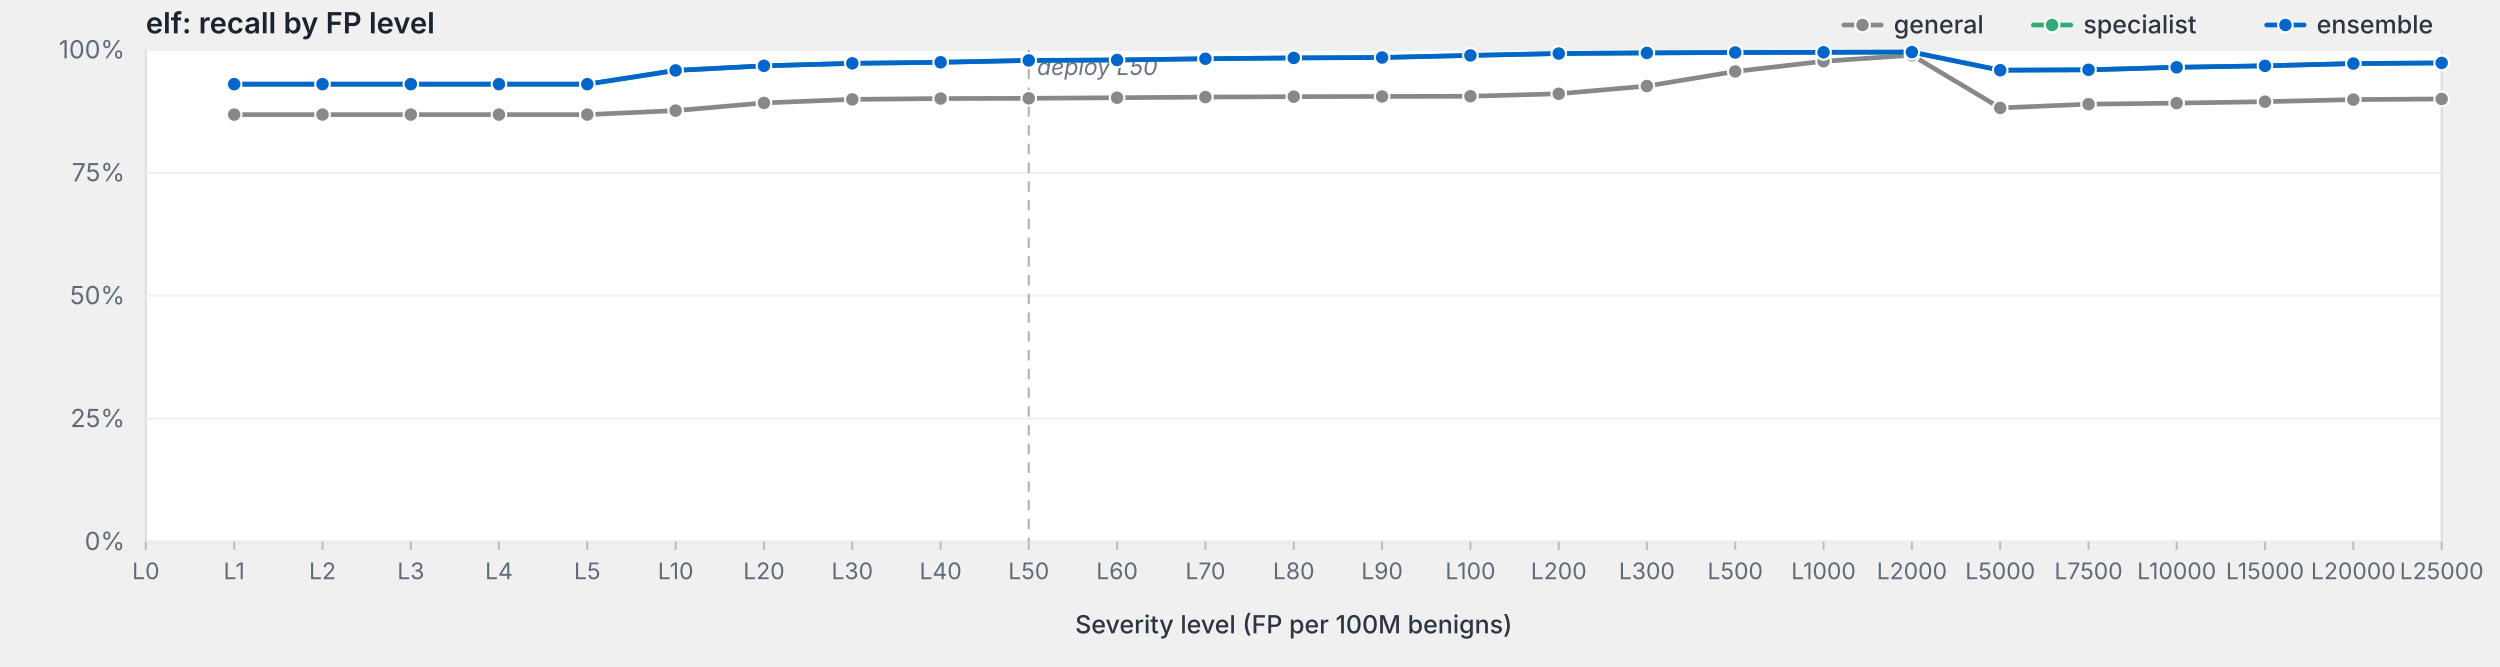
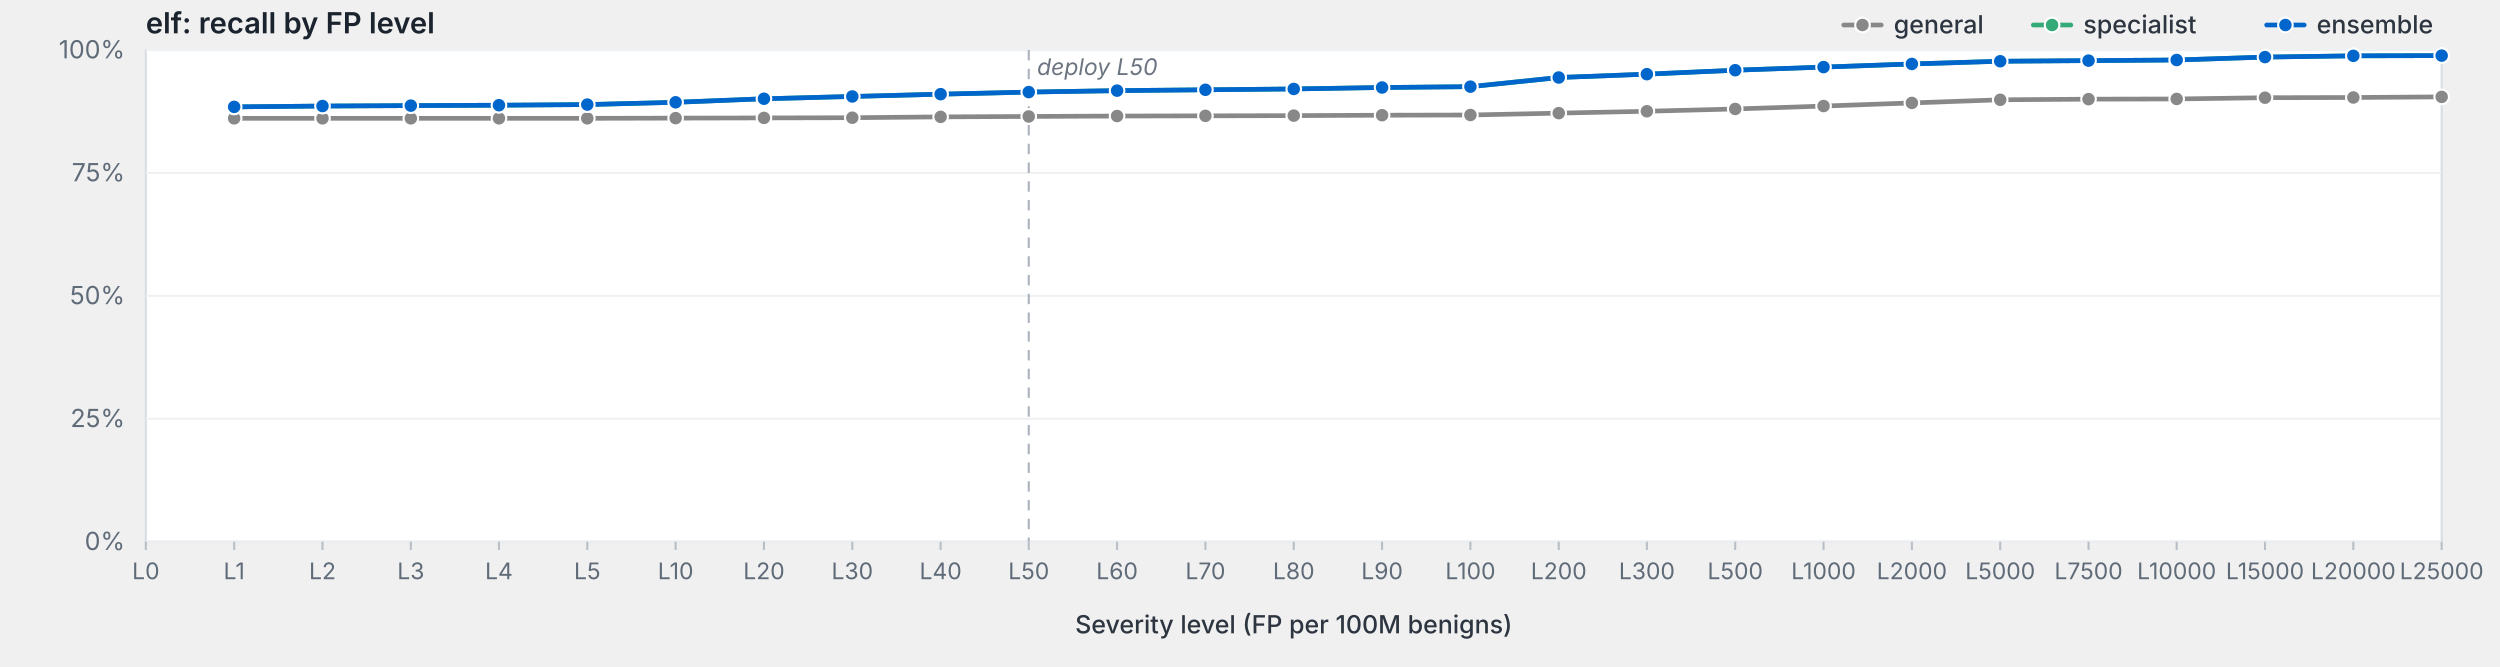
<svg xmlns="http://www.w3.org/2000/svg" viewBox="0 0 1200 320" width="1200" height="320" preserveAspectRatio="xMidYMid meet" role="img" aria-label="elf: recall by FP level">
  <style>svg { background: #fdfdfd; }.frame { fill: #fff; stroke: #d8dde3; stroke-width: 1; }.grid { stroke: #eef0f3; stroke-width: 1; }.tick { stroke: #b8bfc7; stroke-width: 1; }.axis-label { fill: #5f6b78; font-family: -apple-system, BlinkMacSystemFont, "Segoe UI", system-ui, sans-serif; font-size: 12px; }.x-label { fill: #5f6b78; font-family: -apple-system, BlinkMacSystemFont, "Segoe UI", system-ui, sans-serif; font-size: 11px; }.axis-title { fill: #2d3540; font-family: -apple-system, BlinkMacSystemFont, "Segoe UI", system-ui, sans-serif; font-size: 12px; font-weight: 500; }.title { fill: #1a232e; font-family: -apple-system, BlinkMacSystemFont, "Segoe UI", system-ui, sans-serif; font-size: 14px; font-weight: 600; }.deploy-marker { stroke: #aab2bd; stroke-width: 1; stroke-dasharray: 5,4; }.deploy-label { fill: #6b7480; font-family: -apple-system, BlinkMacSystemFont, "Segoe UI", system-ui, sans-serif; font-size: 11px; font-style: italic; }.curve { fill: none; stroke-width: 2.25; stroke-linejoin: round; stroke-linecap: round; }.marker { stroke: #fff; stroke-width: 1; }.legend-text { fill: #2d3540; font-family: -apple-system, BlinkMacSystemFont, "Segoe UI", system-ui, sans-serif; font-size: 12px; font-weight: 500; }</style>
  <text class="title" x="70" y="16">elf: recall by FP level</text>
  <rect class="frame" x="70" y="24" width="1102" height="236" />
  <line class="grid" x1="70" y1="260.0" x2="1172" y2="260.0" />
  <text class="axis-label" x="60" y="264.0" text-anchor="end">0%</text>
  <line class="grid" x1="70" y1="201.0" x2="1172" y2="201.0" />
  <text class="axis-label" x="60" y="205.0" text-anchor="end">25%</text>
  <line class="grid" x1="70" y1="142.0" x2="1172" y2="142.0" />
  <text class="axis-label" x="60" y="146.0" text-anchor="end">50%</text>
  <line class="grid" x1="70" y1="83.0" x2="1172" y2="83.0" />
  <text class="axis-label" x="60" y="87.0" text-anchor="end">75%</text>
  <line class="grid" x1="70" y1="24.0" x2="1172" y2="24.0" />
  <text class="axis-label" x="60" y="28.0" text-anchor="end">100%</text>
  <line class="deploy-marker" x1="493.8" y1="24" x2="493.8" y2="260" />
  <text class="deploy-label" x="497.8" y="36" text-anchor="start">deploy L50</text>
  <line class="tick" x1="70.0" y1="260" x2="70.0" y2="264" />
  <text class="x-label" x="70.0" y="278" text-anchor="middle">L0</text>
  <line class="tick" x1="112.4" y1="260" x2="112.4" y2="264" />
  <text class="x-label" x="112.4" y="278" text-anchor="middle">L1</text>
  <line class="tick" x1="154.8" y1="260" x2="154.8" y2="264" />
  <text class="x-label" x="154.8" y="278" text-anchor="middle">L2</text>
  <line class="tick" x1="197.2" y1="260" x2="197.2" y2="264" />
  <text class="x-label" x="197.2" y="278" text-anchor="middle">L3</text>
  <line class="tick" x1="239.5" y1="260" x2="239.5" y2="264" />
  <text class="x-label" x="239.5" y="278" text-anchor="middle">L4</text>
  <line class="tick" x1="281.9" y1="260" x2="281.9" y2="264" />
  <text class="x-label" x="281.9" y="278" text-anchor="middle">L5</text>
  <line class="tick" x1="324.3" y1="260" x2="324.3" y2="264" />
  <text class="x-label" x="324.3" y="278" text-anchor="middle">L10</text>
  <line class="tick" x1="366.7" y1="260" x2="366.7" y2="264" />
  <text class="x-label" x="366.7" y="278" text-anchor="middle">L20</text>
  <line class="tick" x1="409.1" y1="260" x2="409.1" y2="264" />
  <text class="x-label" x="409.1" y="278" text-anchor="middle">L30</text>
  <line class="tick" x1="451.5" y1="260" x2="451.5" y2="264" />
  <text class="x-label" x="451.5" y="278" text-anchor="middle">L40</text>
  <line class="tick" x1="493.8" y1="260" x2="493.8" y2="264" />
  <text class="x-label" x="493.8" y="278" text-anchor="middle">L50</text>
  <line class="tick" x1="536.2" y1="260" x2="536.2" y2="264" />
  <text class="x-label" x="536.2" y="278" text-anchor="middle">L60</text>
  <line class="tick" x1="578.6" y1="260" x2="578.6" y2="264" />
  <text class="x-label" x="578.6" y="278" text-anchor="middle">L70</text>
  <line class="tick" x1="621.0" y1="260" x2="621.0" y2="264" />
  <text class="x-label" x="621.0" y="278" text-anchor="middle">L80</text>
  <line class="tick" x1="663.4" y1="260" x2="663.4" y2="264" />
  <text class="x-label" x="663.4" y="278" text-anchor="middle">L90</text>
  <line class="tick" x1="705.8" y1="260" x2="705.8" y2="264" />
  <text class="x-label" x="705.8" y="278" text-anchor="middle">L100</text>
  <line class="tick" x1="748.2" y1="260" x2="748.2" y2="264" />
  <text class="x-label" x="748.2" y="278" text-anchor="middle">L200</text>
  <line class="tick" x1="790.5" y1="260" x2="790.5" y2="264" />
  <text class="x-label" x="790.5" y="278" text-anchor="middle">L300</text>
  <line class="tick" x1="832.9" y1="260" x2="832.9" y2="264" />
  <text class="x-label" x="832.9" y="278" text-anchor="middle">L500</text>
  <line class="tick" x1="875.3" y1="260" x2="875.3" y2="264" />
  <text class="x-label" x="875.3" y="278" text-anchor="middle">L1000</text>
  <line class="tick" x1="917.7" y1="260" x2="917.7" y2="264" />
  <text class="x-label" x="917.7" y="278" text-anchor="middle">L2000</text>
  <line class="tick" x1="960.1" y1="260" x2="960.1" y2="264" />
  <text class="x-label" x="960.1" y="278" text-anchor="middle">L5000</text>
  <line class="tick" x1="1002.5" y1="260" x2="1002.5" y2="264" />
  <text class="x-label" x="1002.5" y="278" text-anchor="middle">L7500</text>
  <line class="tick" x1="1044.8" y1="260" x2="1044.8" y2="264" />
  <text class="x-label" x="1044.8" y="278" text-anchor="middle">L10000</text>
  <line class="tick" x1="1087.2" y1="260" x2="1087.2" y2="264" />
  <text class="x-label" x="1087.2" y="278" text-anchor="middle">L15000</text>
  <line class="tick" x1="1129.6" y1="260" x2="1129.6" y2="264" />
  <text class="x-label" x="1129.6" y="278" text-anchor="middle">L20000</text>
  <line class="tick" x1="1172.0" y1="260" x2="1172.0" y2="264" />
  <text class="x-label" x="1172.0" y="278" text-anchor="middle">L25000</text>
  <text class="axis-title" x="621.0" y="304" text-anchor="middle">Severity level (FP per 100M benigns)</text>
-   <path class="curve" d="M112.4,55.0 L154.8,55.0 L197.2,55.0 L239.5,55.0 L281.9,55.0 L324.3,53.1 L366.7,49.4 L409.1,47.7 L451.5,47.3 L493.8,47.2 L536.2,46.9 L578.6,46.6 L621.0,46.4 L663.4,46.3 L705.8,46.2 L748.2,45.0 L790.5,41.3 L832.9,34.3 L875.3,29.4 L917.7,26.5 L960.1,51.8 L1002.5,50.0 L1044.8,49.5 L1087.2,48.8 L1129.6,47.8 L1172.0,47.5" stroke="#888" />
-   <circle class="marker" cx="112.4" cy="55.0" r="3.5" fill="#888" />
-   <circle class="marker" cx="154.8" cy="55.0" r="3.5" fill="#888" />
-   <circle class="marker" cx="197.2" cy="55.0" r="3.5" fill="#888" />
-   <circle class="marker" cx="239.5" cy="55.0" r="3.5" fill="#888" />
-   <circle class="marker" cx="281.9" cy="55.0" r="3.5" fill="#888" />
-   <circle class="marker" cx="324.3" cy="53.1" r="3.5" fill="#888" />
-   <circle class="marker" cx="366.7" cy="49.4" r="3.5" fill="#888" />
-   <circle class="marker" cx="409.1" cy="47.7" r="3.5" fill="#888" />
-   <circle class="marker" cx="451.5" cy="47.3" r="3.5" fill="#888" />
-   <circle class="marker" cx="493.8" cy="47.2" r="3.5" fill="#888" />
-   <circle class="marker" cx="536.2" cy="46.9" r="3.5" fill="#888" />
-   <circle class="marker" cx="578.6" cy="46.6" r="3.5" fill="#888" />
-   <circle class="marker" cx="621.0" cy="46.4" r="3.5" fill="#888" />
-   <circle class="marker" cx="663.4" cy="46.3" r="3.5" fill="#888" />
-   <circle class="marker" cx="705.8" cy="46.2" r="3.5" fill="#888" />
-   <circle class="marker" cx="748.2" cy="45.0" r="3.5" fill="#888" />
-   <circle class="marker" cx="790.5" cy="41.3" r="3.5" fill="#888" />
-   <circle class="marker" cx="832.9" cy="34.3" r="3.5" fill="#888" />
-   <circle class="marker" cx="875.3" cy="29.4" r="3.5" fill="#888" />
-   <circle class="marker" cx="917.7" cy="26.5" r="3.5" fill="#888" />
-   <circle class="marker" cx="960.1" cy="51.8" r="3.5" fill="#888" />
-   <circle class="marker" cx="1002.5" cy="50.0" r="3.5" fill="#888" />
-   <circle class="marker" cx="1044.8" cy="49.5" r="3.5" fill="#888" />
-   <circle class="marker" cx="1087.2" cy="48.8" r="3.5" fill="#888" />
-   <circle class="marker" cx="1129.6" cy="47.8" r="3.5" fill="#888" />
-   <circle class="marker" cx="1172.0" cy="47.5" r="3.5" fill="#888" />
-   <path class="curve" d="M112.4,40.4 L154.8,40.4 L197.2,40.4 L239.5,40.4 L281.9,40.4 L324.3,33.8 L366.7,31.6 L409.1,30.4 L451.5,29.9 L493.8,29.0 L536.2,28.8 L578.6,28.2 L621.0,27.8 L663.4,27.6 L705.8,26.6 L748.2,25.7 L790.5,25.4 L832.9,25.2 L875.3,25.1 L917.7,25.0 L960.1,33.7 L1002.5,33.5 L1044.8,32.3 L1087.2,31.6 L1129.6,30.5 L1172.0,30.2" stroke="#3a7" />
-   <circle class="marker" cx="112.4" cy="40.4" r="3.5" fill="#3a7" />
-   <circle class="marker" cx="154.8" cy="40.4" r="3.5" fill="#3a7" />
-   <circle class="marker" cx="197.2" cy="40.4" r="3.5" fill="#3a7" />
-   <circle class="marker" cx="239.5" cy="40.4" r="3.5" fill="#3a7" />
-   <circle class="marker" cx="281.9" cy="40.4" r="3.5" fill="#3a7" />
-   <circle class="marker" cx="324.3" cy="33.8" r="3.5" fill="#3a7" />
-   <circle class="marker" cx="366.7" cy="31.6" r="3.5" fill="#3a7" />
-   <circle class="marker" cx="409.1" cy="30.4" r="3.5" fill="#3a7" />
-   <circle class="marker" cx="451.5" cy="29.9" r="3.5" fill="#3a7" />
-   <circle class="marker" cx="493.8" cy="29.0" r="3.5" fill="#3a7" />
-   <circle class="marker" cx="536.2" cy="28.8" r="3.5" fill="#3a7" />
-   <circle class="marker" cx="578.6" cy="28.2" r="3.5" fill="#3a7" />
-   <circle class="marker" cx="621.0" cy="27.8" r="3.5" fill="#3a7" />
-   <circle class="marker" cx="663.4" cy="27.6" r="3.5" fill="#3a7" />
-   <circle class="marker" cx="705.8" cy="26.6" r="3.5" fill="#3a7" />
-   <circle class="marker" cx="748.2" cy="25.7" r="3.5" fill="#3a7" />
-   <circle class="marker" cx="790.5" cy="25.4" r="3.5" fill="#3a7" />
-   <circle class="marker" cx="832.9" cy="25.2" r="3.5" fill="#3a7" />
-   <circle class="marker" cx="875.3" cy="25.1" r="3.5" fill="#3a7" />
-   <circle class="marker" cx="917.7" cy="25.0" r="3.5" fill="#3a7" />
-   <circle class="marker" cx="960.1" cy="33.7" r="3.5" fill="#3a7" />
-   <circle class="marker" cx="1002.5" cy="33.5" r="3.5" fill="#3a7" />
-   <circle class="marker" cx="1044.8" cy="32.3" r="3.5" fill="#3a7" />
-   <circle class="marker" cx="1087.2" cy="31.6" r="3.5" fill="#3a7" />
-   <circle class="marker" cx="1129.6" cy="30.5" r="3.5" fill="#3a7" />
-   <circle class="marker" cx="1172.0" cy="30.2" r="3.5" fill="#3a7" />
-   <path class="curve" d="M112.4,40.4 L154.8,40.4 L197.2,40.4 L239.5,40.4 L281.9,40.4 L324.3,33.8 L366.7,31.6 L409.1,30.4 L451.5,29.9 L493.8,29.0 L536.2,28.8 L578.6,28.2 L621.0,27.8 L663.4,27.6 L705.8,26.6 L748.2,25.7 L790.5,25.4 L832.9,25.2 L875.3,25.1 L917.7,25.0 L960.1,33.7 L1002.5,33.5 L1044.8,32.3 L1087.2,31.6 L1129.6,30.5 L1172.0,30.2" stroke="#06c" />
-   <circle class="marker" cx="112.4" cy="40.4" r="3.5" fill="#06c" />
-   <circle class="marker" cx="154.8" cy="40.4" r="3.5" fill="#06c" />
-   <circle class="marker" cx="197.2" cy="40.4" r="3.5" fill="#06c" />
-   <circle class="marker" cx="239.5" cy="40.4" r="3.5" fill="#06c" />
-   <circle class="marker" cx="281.9" cy="40.4" r="3.5" fill="#06c" />
-   <circle class="marker" cx="324.3" cy="33.8" r="3.5" fill="#06c" />
-   <circle class="marker" cx="366.7" cy="31.6" r="3.5" fill="#06c" />
-   <circle class="marker" cx="409.1" cy="30.4" r="3.5" fill="#06c" />
-   <circle class="marker" cx="451.5" cy="29.9" r="3.5" fill="#06c" />
-   <circle class="marker" cx="493.8" cy="29.0" r="3.5" fill="#06c" />
-   <circle class="marker" cx="536.2" cy="28.8" r="3.5" fill="#06c" />
-   <circle class="marker" cx="578.6" cy="28.2" r="3.5" fill="#06c" />
-   <circle class="marker" cx="621.0" cy="27.8" r="3.5" fill="#06c" />
-   <circle class="marker" cx="663.4" cy="27.6" r="3.5" fill="#06c" />
-   <circle class="marker" cx="705.8" cy="26.6" r="3.5" fill="#06c" />
-   <circle class="marker" cx="748.2" cy="25.7" r="3.5" fill="#06c" />
-   <circle class="marker" cx="790.5" cy="25.4" r="3.5" fill="#06c" />
-   <circle class="marker" cx="832.9" cy="25.2" r="3.5" fill="#06c" />
-   <circle class="marker" cx="875.3" cy="25.1" r="3.5" fill="#06c" />
-   <circle class="marker" cx="917.7" cy="25.0" r="3.5" fill="#06c" />
-   <circle class="marker" cx="960.1" cy="33.7" r="3.5" fill="#06c" />
-   <circle class="marker" cx="1002.5" cy="33.5" r="3.5" fill="#06c" />
-   <circle class="marker" cx="1044.8" cy="32.3" r="3.5" fill="#06c" />
-   <circle class="marker" cx="1087.2" cy="31.6" r="3.5" fill="#06c" />
-   <circle class="marker" cx="1129.6" cy="30.5" r="3.5" fill="#06c" />
-   <circle class="marker" cx="1172.0" cy="30.2" r="3.5" fill="#06c" />
+   <path class="curve" d="M112.4,56.8 L154.8,56.8 L197.2,56.8 L239.5,56.8 L281.9,56.8 L324.3,56.7 L366.7,56.6 L409.1,56.5 L451.5,56.1 L493.8,55.9 L536.2,55.7 L578.6,55.6 L621.0,55.5 L663.4,55.3 L705.8,55.2 L748.2,54.3 L790.5,53.4 L832.9,52.3 L875.3,50.9 L917.7,49.4 L960.1,47.9 L1002.5,47.6 L1044.8,47.5 L1087.2,46.9 L1129.6,46.8 L1172.0,46.5" stroke="#888" />
+   <circle class="marker" cx="112.4" cy="56.8" r="3.5" fill="#888" />
+   <circle class="marker" cx="154.8" cy="56.8" r="3.5" fill="#888" />
+   <circle class="marker" cx="197.2" cy="56.8" r="3.5" fill="#888" />
+   <circle class="marker" cx="239.5" cy="56.8" r="3.5" fill="#888" />
+   <circle class="marker" cx="281.9" cy="56.8" r="3.5" fill="#888" />
+   <circle class="marker" cx="324.3" cy="56.7" r="3.5" fill="#888" />
+   <circle class="marker" cx="366.7" cy="56.6" r="3.5" fill="#888" />
+   <circle class="marker" cx="409.1" cy="56.5" r="3.5" fill="#888" />
+   <circle class="marker" cx="451.5" cy="56.1" r="3.5" fill="#888" />
+   <circle class="marker" cx="493.8" cy="55.9" r="3.5" fill="#888" />
+   <circle class="marker" cx="536.2" cy="55.7" r="3.5" fill="#888" />
+   <circle class="marker" cx="578.6" cy="55.6" r="3.5" fill="#888" />
+   <circle class="marker" cx="621.0" cy="55.5" r="3.5" fill="#888" />
+   <circle class="marker" cx="663.4" cy="55.3" r="3.5" fill="#888" />
+   <circle class="marker" cx="705.8" cy="55.2" r="3.5" fill="#888" />
+   <circle class="marker" cx="748.2" cy="54.3" r="3.5" fill="#888" />
+   <circle class="marker" cx="790.5" cy="53.4" r="3.5" fill="#888" />
+   <circle class="marker" cx="832.9" cy="52.3" r="3.5" fill="#888" />
+   <circle class="marker" cx="875.3" cy="50.9" r="3.5" fill="#888" />
+   <circle class="marker" cx="917.7" cy="49.4" r="3.5" fill="#888" />
+   <circle class="marker" cx="960.1" cy="47.9" r="3.5" fill="#888" />
+   <circle class="marker" cx="1002.5" cy="47.6" r="3.5" fill="#888" />
+   <circle class="marker" cx="1044.8" cy="47.5" r="3.5" fill="#888" />
+   <circle class="marker" cx="1087.2" cy="46.9" r="3.5" fill="#888" />
+   <circle class="marker" cx="1129.6" cy="46.8" r="3.5" fill="#888" />
+   <circle class="marker" cx="1172.0" cy="46.5" r="3.5" fill="#888" />
+   <path class="curve" d="M112.4,51.3 L154.8,50.9 L197.2,50.7 L239.5,50.5 L281.9,50.2 L324.3,49.1 L366.7,47.4 L409.1,46.3 L451.5,45.2 L493.8,44.2 L536.2,43.5 L578.6,43.1 L621.0,42.7 L663.4,42.0 L705.8,41.6 L748.2,37.2 L790.5,35.6 L832.9,33.7 L875.3,32.2 L917.7,30.7 L960.1,29.4 L1002.5,29.1 L1044.8,28.8 L1087.2,27.4 L1129.6,26.8 L1172.0,26.7" stroke="#3a7" />
+   <circle class="marker" cx="112.4" cy="51.3" r="3.5" fill="#3a7" />
+   <circle class="marker" cx="154.8" cy="50.9" r="3.5" fill="#3a7" />
+   <circle class="marker" cx="197.2" cy="50.7" r="3.5" fill="#3a7" />
+   <circle class="marker" cx="239.5" cy="50.5" r="3.5" fill="#3a7" />
+   <circle class="marker" cx="281.9" cy="50.2" r="3.5" fill="#3a7" />
+   <circle class="marker" cx="324.3" cy="49.1" r="3.5" fill="#3a7" />
+   <circle class="marker" cx="366.7" cy="47.4" r="3.5" fill="#3a7" />
+   <circle class="marker" cx="409.1" cy="46.3" r="3.5" fill="#3a7" />
+   <circle class="marker" cx="451.5" cy="45.2" r="3.5" fill="#3a7" />
+   <circle class="marker" cx="493.8" cy="44.2" r="3.5" fill="#3a7" />
+   <circle class="marker" cx="536.2" cy="43.5" r="3.5" fill="#3a7" />
+   <circle class="marker" cx="578.6" cy="43.1" r="3.5" fill="#3a7" />
+   <circle class="marker" cx="621.0" cy="42.7" r="3.5" fill="#3a7" />
+   <circle class="marker" cx="663.4" cy="42.0" r="3.5" fill="#3a7" />
+   <circle class="marker" cx="705.8" cy="41.6" r="3.5" fill="#3a7" />
+   <circle class="marker" cx="748.2" cy="37.2" r="3.5" fill="#3a7" />
+   <circle class="marker" cx="790.5" cy="35.6" r="3.5" fill="#3a7" />
+   <circle class="marker" cx="832.9" cy="33.7" r="3.5" fill="#3a7" />
+   <circle class="marker" cx="875.3" cy="32.2" r="3.5" fill="#3a7" />
+   <circle class="marker" cx="917.7" cy="30.7" r="3.5" fill="#3a7" />
+   <circle class="marker" cx="960.1" cy="29.4" r="3.5" fill="#3a7" />
+   <circle class="marker" cx="1002.5" cy="29.1" r="3.5" fill="#3a7" />
+   <circle class="marker" cx="1044.8" cy="28.8" r="3.5" fill="#3a7" />
+   <circle class="marker" cx="1087.2" cy="27.4" r="3.5" fill="#3a7" />
+   <circle class="marker" cx="1129.6" cy="26.8" r="3.5" fill="#3a7" />
+   <circle class="marker" cx="1172.0" cy="26.7" r="3.5" fill="#3a7" />
+   <path class="curve" d="M112.4,51.3 L154.8,50.9 L197.2,50.7 L239.5,50.5 L281.9,50.2 L324.3,49.1 L366.7,47.4 L409.1,46.3 L451.5,45.2 L493.8,44.2 L536.2,43.5 L578.6,43.1 L621.0,42.7 L663.4,42.0 L705.8,41.6 L748.2,37.2 L790.5,35.6 L832.9,33.7 L875.3,32.2 L917.7,30.7 L960.1,29.4 L1002.5,29.1 L1044.8,28.8 L1087.2,27.4 L1129.6,26.8 L1172.0,26.7" stroke="#06c" />
+   <circle class="marker" cx="112.4" cy="51.3" r="3.5" fill="#06c" />
+   <circle class="marker" cx="154.8" cy="50.9" r="3.5" fill="#06c" />
+   <circle class="marker" cx="197.2" cy="50.7" r="3.5" fill="#06c" />
+   <circle class="marker" cx="239.5" cy="50.5" r="3.5" fill="#06c" />
+   <circle class="marker" cx="281.9" cy="50.2" r="3.5" fill="#06c" />
+   <circle class="marker" cx="324.3" cy="49.1" r="3.5" fill="#06c" />
+   <circle class="marker" cx="366.7" cy="47.4" r="3.5" fill="#06c" />
+   <circle class="marker" cx="409.1" cy="46.3" r="3.5" fill="#06c" />
+   <circle class="marker" cx="451.5" cy="45.2" r="3.5" fill="#06c" />
+   <circle class="marker" cx="493.8" cy="44.2" r="3.5" fill="#06c" />
+   <circle class="marker" cx="536.2" cy="43.5" r="3.5" fill="#06c" />
+   <circle class="marker" cx="578.6" cy="43.1" r="3.5" fill="#06c" />
+   <circle class="marker" cx="621.0" cy="42.7" r="3.5" fill="#06c" />
+   <circle class="marker" cx="663.4" cy="42.0" r="3.5" fill="#06c" />
+   <circle class="marker" cx="705.8" cy="41.6" r="3.5" fill="#06c" />
+   <circle class="marker" cx="748.2" cy="37.2" r="3.5" fill="#06c" />
+   <circle class="marker" cx="790.5" cy="35.6" r="3.5" fill="#06c" />
+   <circle class="marker" cx="832.9" cy="33.7" r="3.5" fill="#06c" />
+   <circle class="marker" cx="875.3" cy="32.2" r="3.5" fill="#06c" />
+   <circle class="marker" cx="917.7" cy="30.7" r="3.5" fill="#06c" />
+   <circle class="marker" cx="960.1" cy="29.4" r="3.5" fill="#06c" />
+   <circle class="marker" cx="1002.5" cy="29.1" r="3.5" fill="#06c" />
+   <circle class="marker" cx="1044.8" cy="28.8" r="3.5" fill="#06c" />
+   <circle class="marker" cx="1087.2" cy="27.4" r="3.5" fill="#06c" />
+   <circle class="marker" cx="1129.6" cy="26.8" r="3.5" fill="#06c" />
+   <circle class="marker" cx="1172.0" cy="26.7" r="3.5" fill="#06c" />
  <line x1="1088.0" y1="12.0" x2="1106.0" y2="12.0" stroke="#06c" stroke-width="2.25" stroke-linecap="round" />
  <circle cx="1097.0" cy="12.0" r="3.5" fill="#06c" stroke="#fff" stroke-width="1" />
  <text class="legend-text" x="1112.0" y="16.0">ensemble</text>
  <line x1="976.0" y1="12.0" x2="994.0" y2="12.0" stroke="#3a7" stroke-width="2.25" stroke-linecap="round" />
  <circle cx="985.0" cy="12.0" r="3.5" fill="#3a7" stroke="#fff" stroke-width="1" />
  <text class="legend-text" x="1000.0" y="16.0">specialist</text>
  <line x1="885.0" y1="12.0" x2="903.0" y2="12.0" stroke="#888" stroke-width="2.25" stroke-linecap="round" />
  <circle cx="894.0" cy="12.0" r="3.5" fill="#888" stroke="#fff" stroke-width="1" />
  <text class="legend-text" x="909.0" y="16.0">general</text>
</svg>
